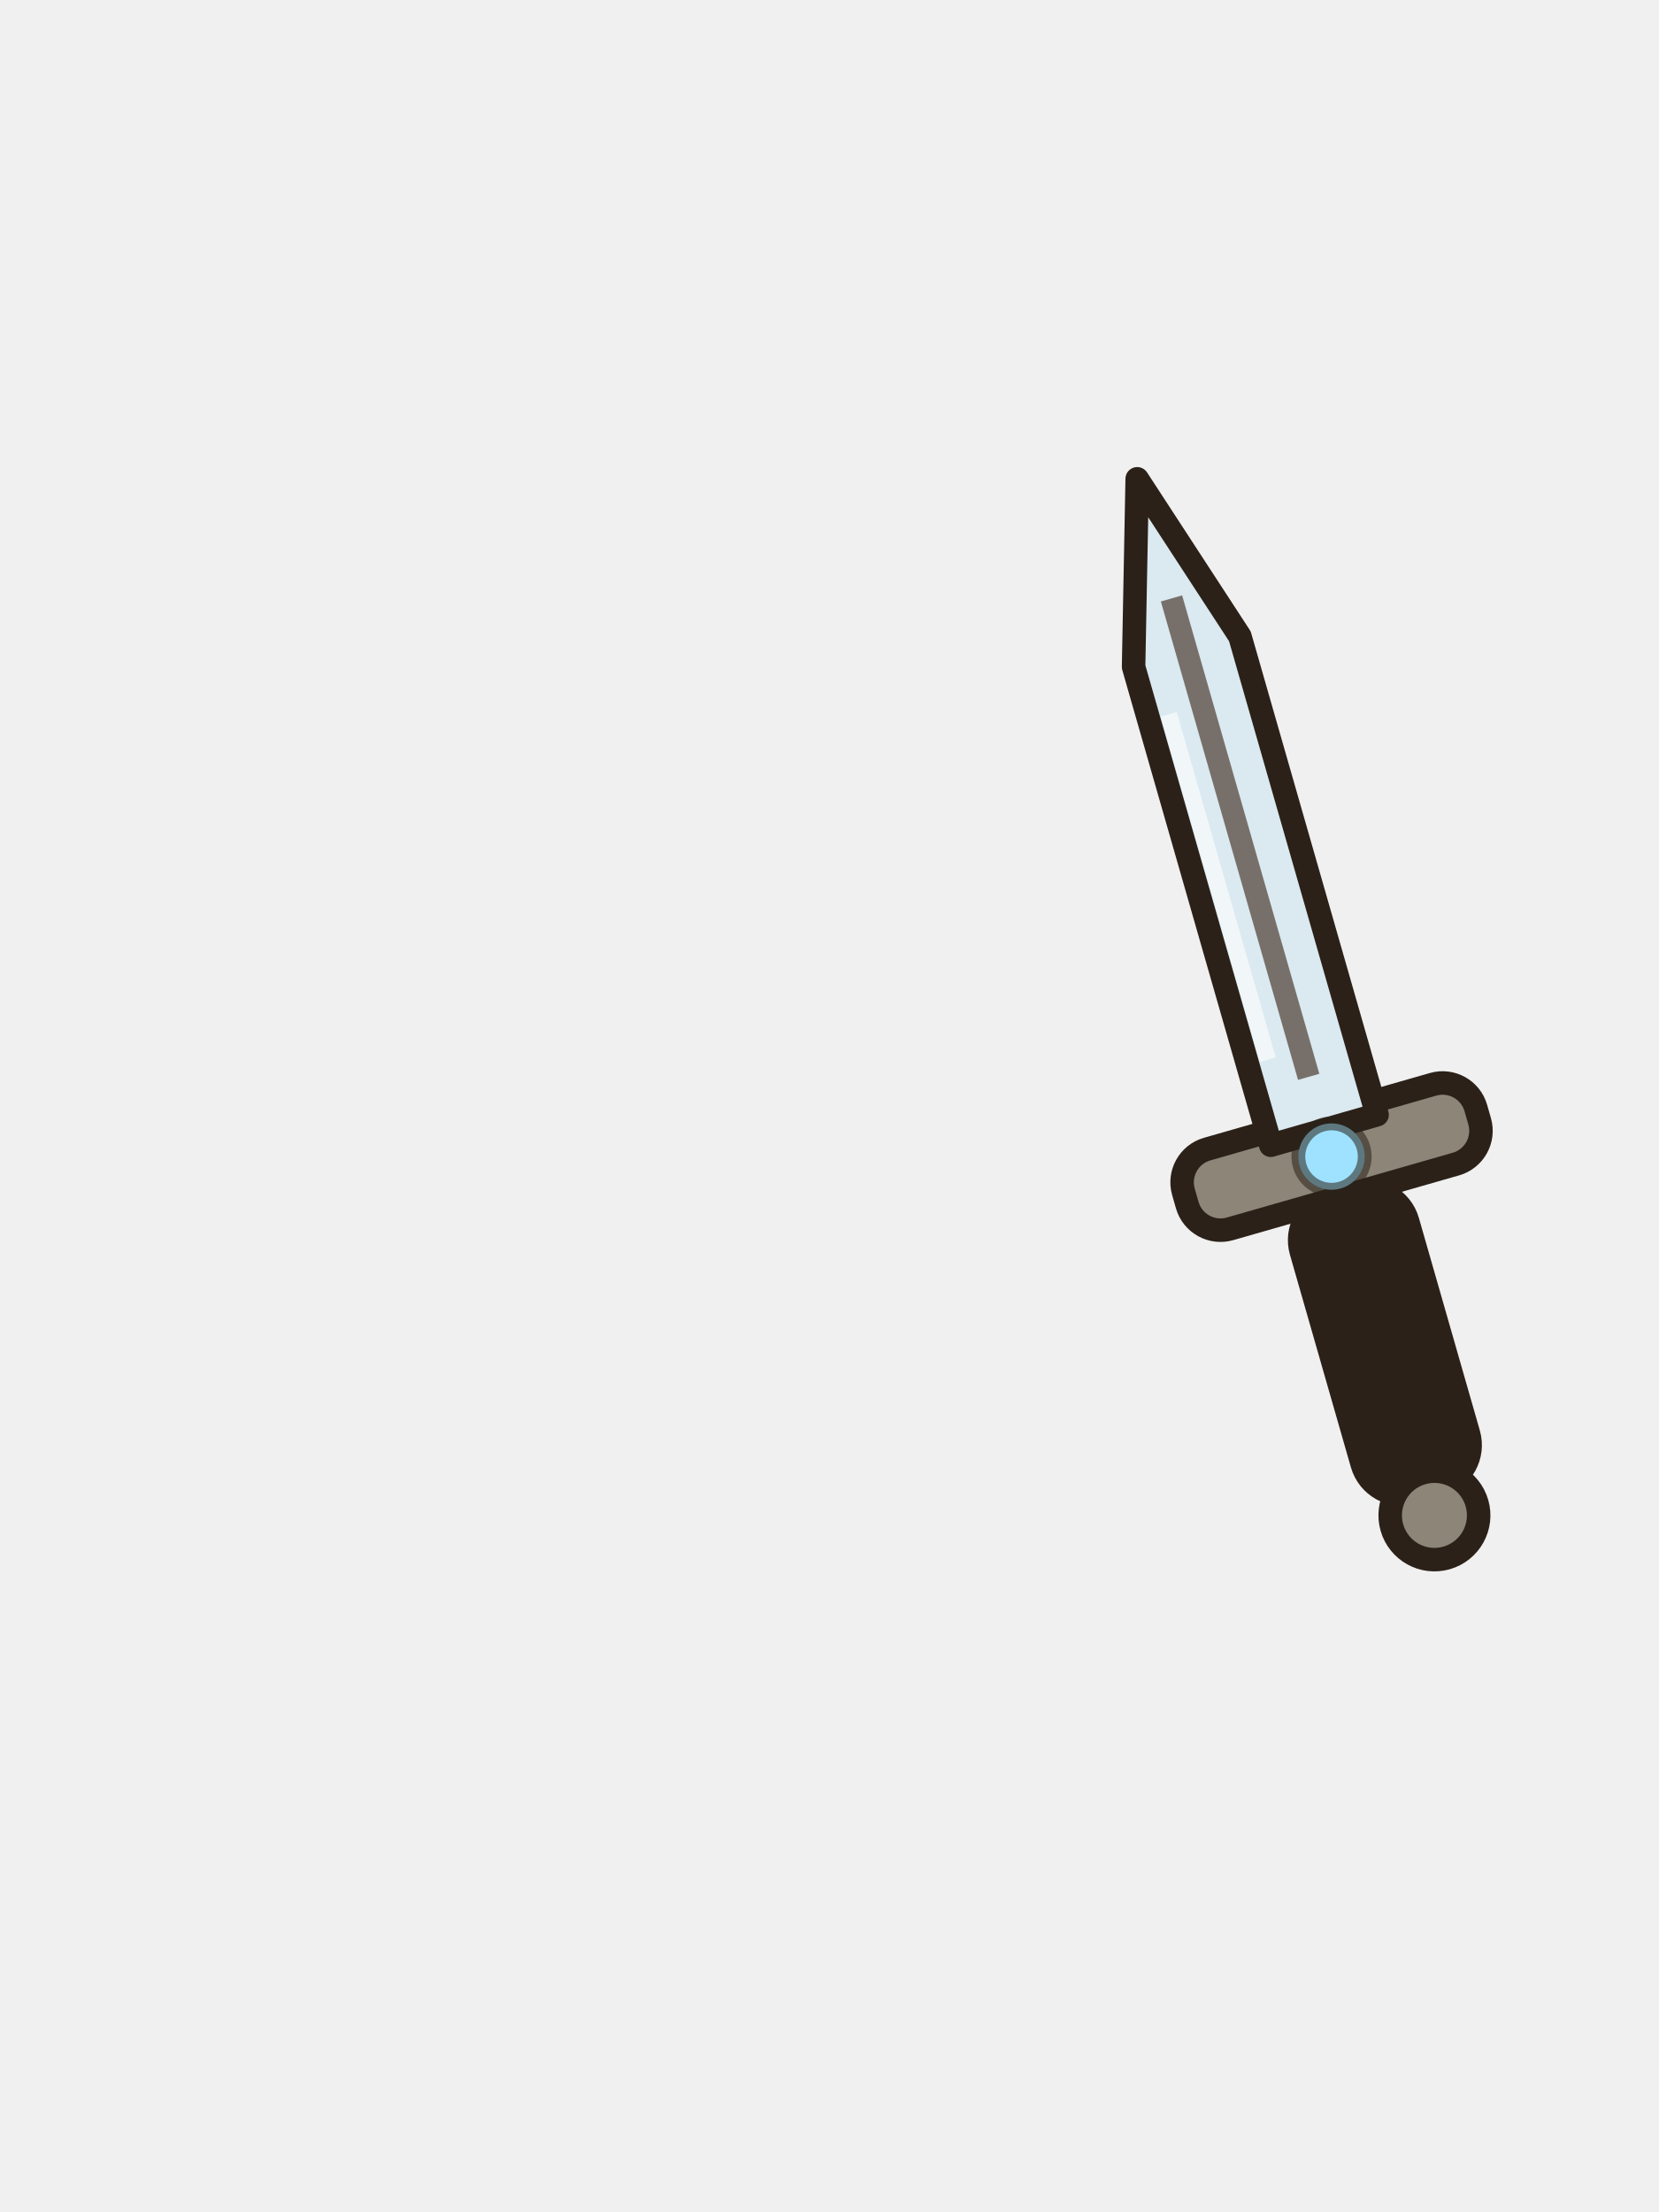
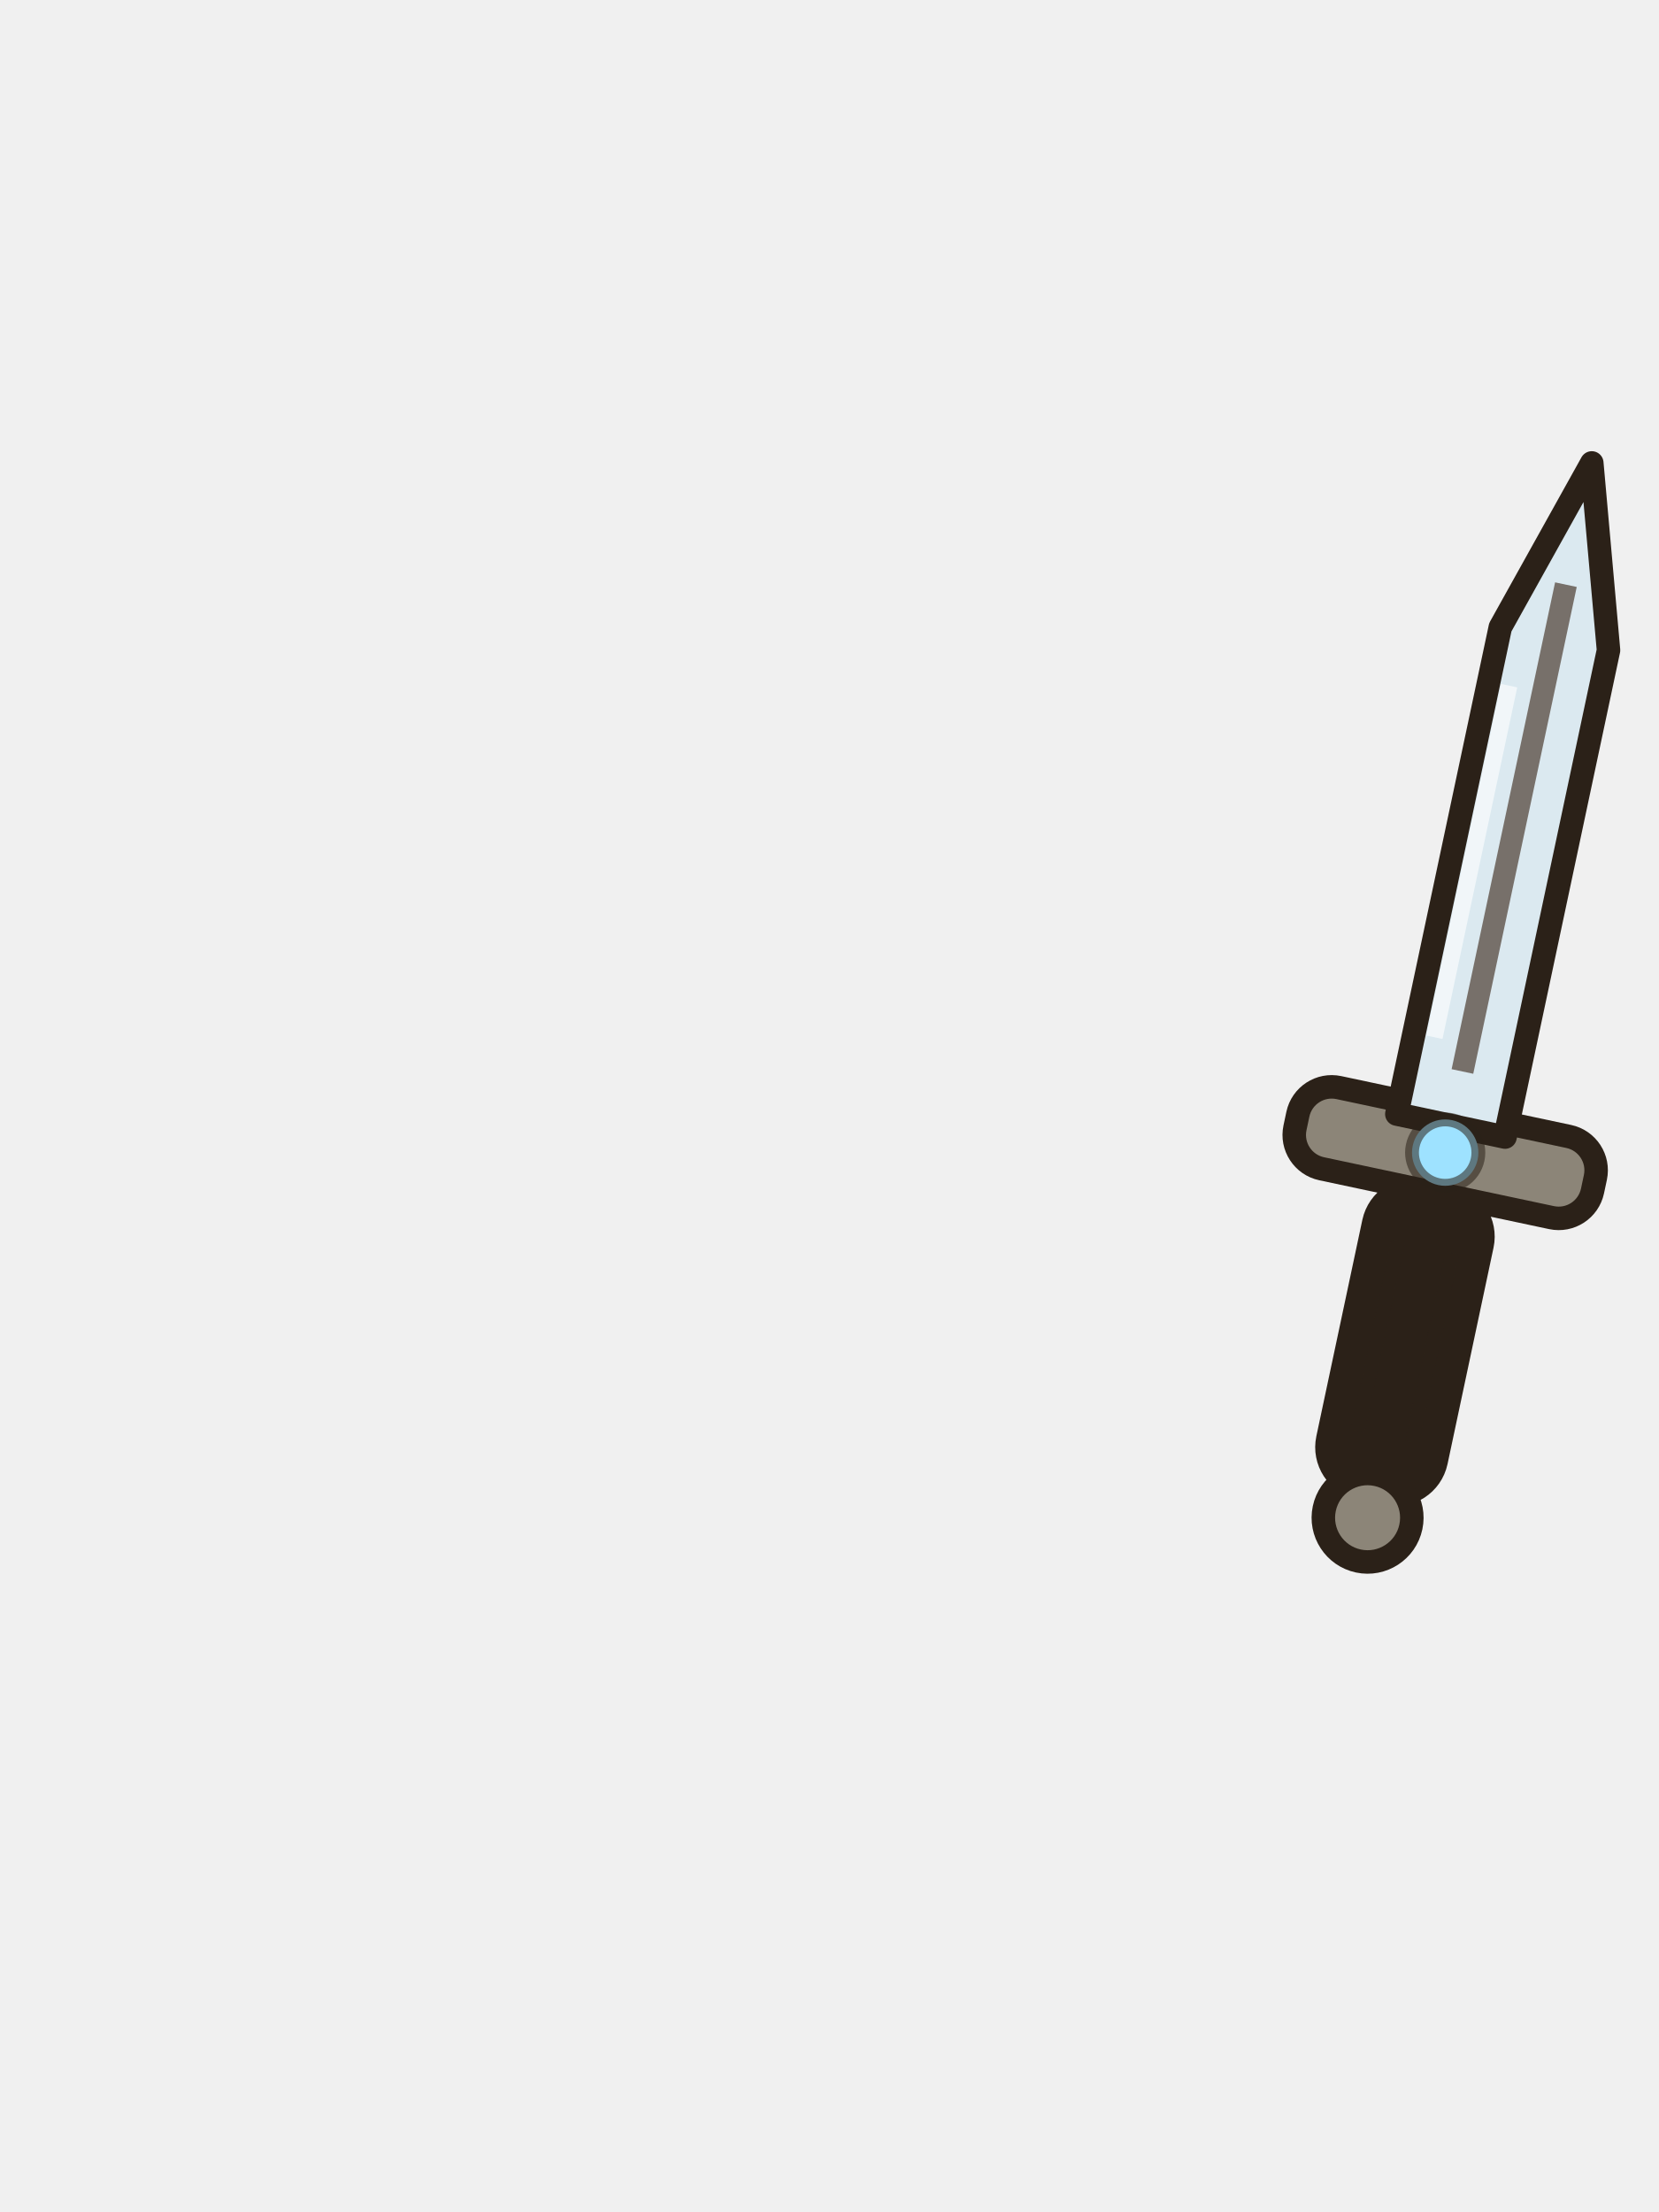
<svg xmlns="http://www.w3.org/2000/svg" width="120" height="160" viewBox="0 0 120 160">
-   <g transform="rotate(-16 101 100)">
+   <g transform="rotate(12 101 100)">
    <rect x="97" y="86" width="8" height="22" rx="3" fill="#2b2118" stroke="#2b2118" stroke-width="1.7" stroke-linejoin="round" stroke-linecap="round" />
    <path d="M99,90 v14 M103,90 v14" stroke="#2b2118" stroke-width="1" opacity=".45" />
    <circle cx="101" cy="110" r="3.2" fill="#8c8578" stroke="#2b2118" stroke-width="1.7" stroke-linejoin="round" stroke-linecap="round" />
    <rect x="90" y="80" width="22" height="6" rx="2.5" fill="#8c8578" stroke="#2b2118" stroke-width="1.7" stroke-linejoin="round" stroke-linecap="round" />
    <path d="M97,81 v-36 l4,-13 l4,13 v36z" fill="#dbe9f0" stroke="#2b2118" stroke-width="1.7" stroke-linejoin="round" stroke-linecap="round" />
    <path d="M101,77 v-36" stroke="#77706a" stroke-width="1.6" />
    <path d="M98.5,75 v-26" stroke="#fff" stroke-width="1.2" opacity=".6" />
    <circle cx="101" cy="83" r="2.4" fill="#9ee2ff" stroke="#2b2118" stroke-width="1" stroke-opacity=".55" stroke-linejoin="round" stroke-linecap="round" />
  </g>
</svg>
